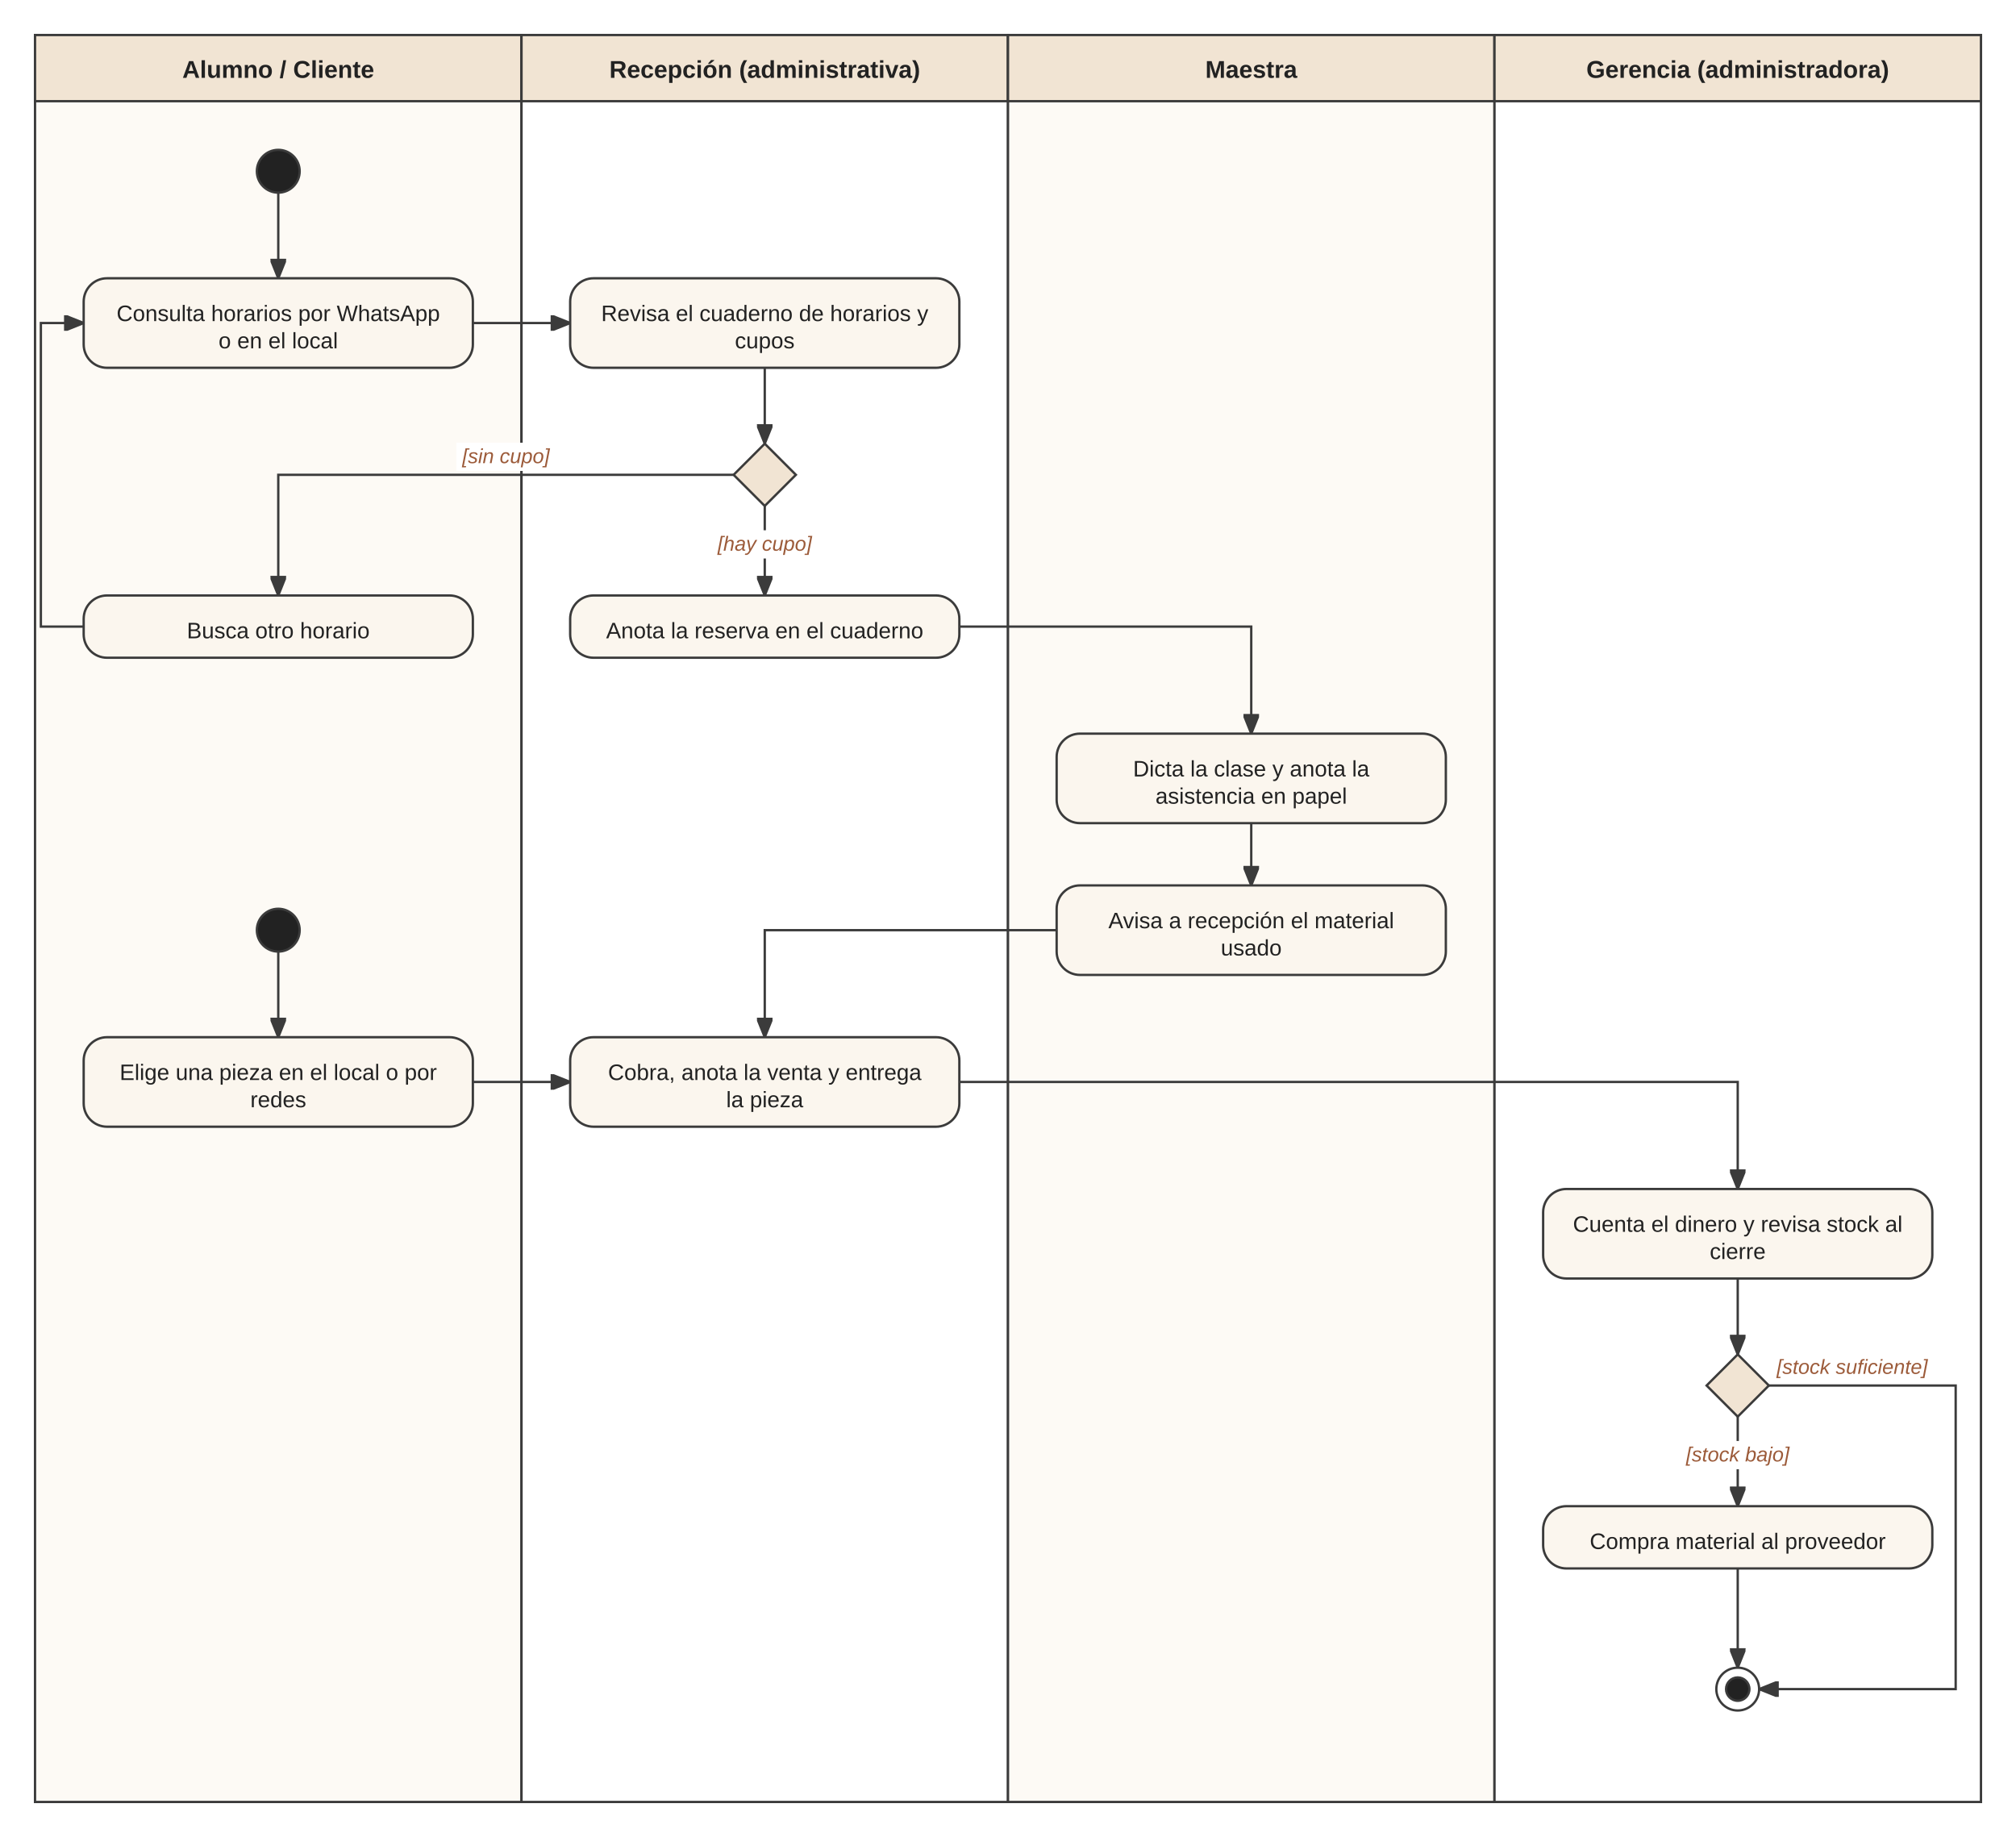
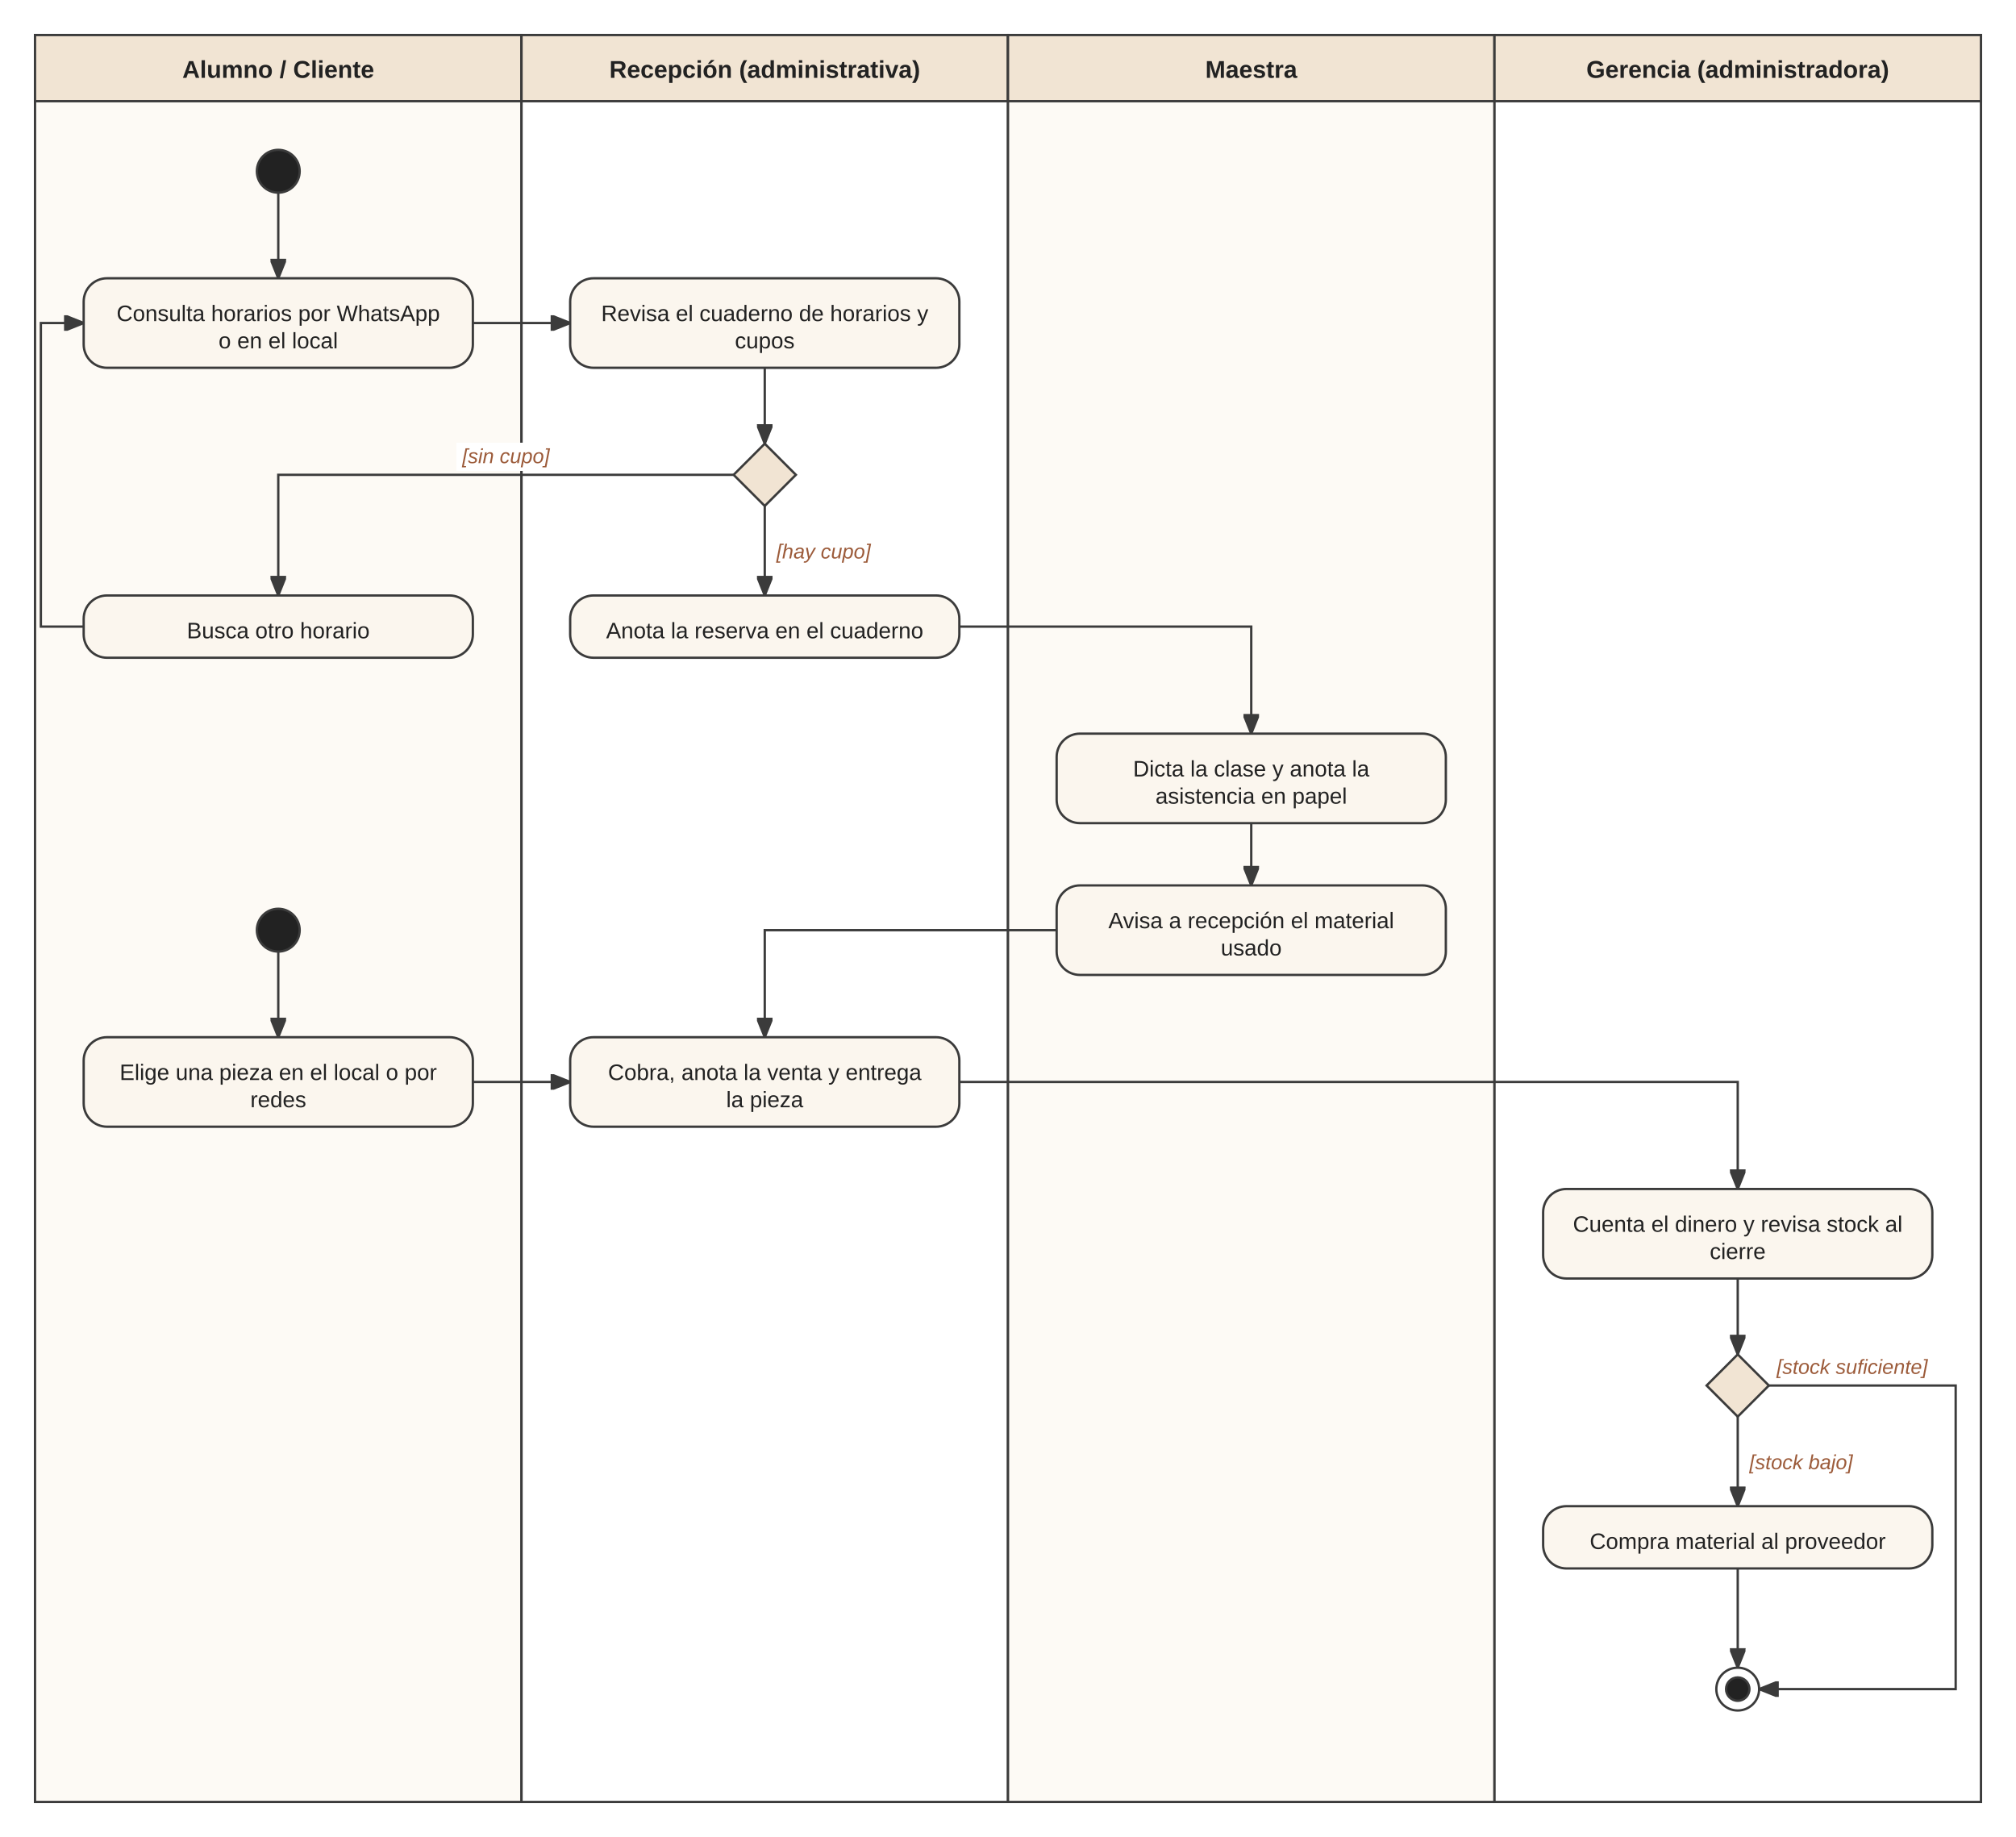
<svg xmlns="http://www.w3.org/2000/svg" width="1036" height="944" viewBox="-18.0 -18.0 1036.0 944.0">
  <defs>
    <marker id="llena" viewBox="0 0 10 8" refX="10" refY="4" markerWidth="10" markerHeight="8" markerUnits="userSpaceOnUse" orient="auto">
      <path d="M0,0 L10,4 L0,8 z" fill="#3b3b3b" stroke="#3b3b3b" stroke-width="1.2" />
    </marker>
    <marker id="llena_i" viewBox="0 0 10 8" refX="10" refY="4" markerWidth="10" markerHeight="8" markerUnits="userSpaceOnUse" orient="auto-start-reverse">
      <path d="M0,0 L10,4 L0,8 z" fill="#3b3b3b" stroke="#3b3b3b" stroke-width="1.2" />
    </marker>
    <marker id="abierta" viewBox="0 0 10 8" refX="10" refY="4" markerWidth="10" markerHeight="8" markerUnits="userSpaceOnUse" orient="auto">
      <path d="M0,0 L10,4 L0,8" fill="none" stroke="#3b3b3b" stroke-width="1.2" />
    </marker>
    <marker id="abierta_i" viewBox="0 0 10 8" refX="10" refY="4" markerWidth="10" markerHeight="8" markerUnits="userSpaceOnUse" orient="auto-start-reverse">
      <path d="M0,0 L10,4 L0,8" fill="none" stroke="#3b3b3b" stroke-width="1.2" />
    </marker>
    <marker id="triangulo" viewBox="0 0 14 12" refX="12" refY="6" markerWidth="12" markerHeight="12" markerUnits="userSpaceOnUse" orient="auto">
      <path d="M0,0 L12,6 L0,12 z" fill="white" stroke="#3b3b3b" stroke-width="1.2" />
    </marker>
    <marker id="triangulo_i" viewBox="0 0 14 12" refX="12" refY="6" markerWidth="12" markerHeight="12" markerUnits="userSpaceOnUse" orient="auto-start-reverse">
      <path d="M0,0 L12,6 L0,12 z" fill="white" stroke="#3b3b3b" stroke-width="1.2" />
    </marker>
    <marker id="rombo" viewBox="0 0 14 10" refX="14" refY="5" markerWidth="14" markerHeight="10" markerUnits="userSpaceOnUse" orient="auto">
      <path d="M0,5 L7,0 L14,5 L7,10 z" fill="white" stroke="#3b3b3b" stroke-width="1.2" />
    </marker>
    <marker id="rombo_i" viewBox="0 0 14 10" refX="0" refY="5" markerWidth="14" markerHeight="10" markerUnits="userSpaceOnUse" orient="auto-start-reverse">
      <path d="M0,5 L7,0 L14,5 L7,10 z" fill="white" stroke="#3b3b3b" stroke-width="1.2" />
    </marker>
    <marker id="rombo_lleno" viewBox="0 0 14 10" refX="14" refY="5" markerWidth="14" markerHeight="10" markerUnits="userSpaceOnUse" orient="auto">
      <path d="M0,5 L7,0 L14,5 L7,10 z" fill="#3b3b3b" stroke="#3b3b3b" stroke-width="1.2" />
    </marker>
    <marker id="rombo_lleno_i" viewBox="0 0 14 10" refX="0" refY="5" markerWidth="14" markerHeight="10" markerUnits="userSpaceOnUse" orient="auto-start-reverse">
      <path d="M0,5 L7,0 L14,5 L7,10 z" fill="#3b3b3b" stroke="#3b3b3b" stroke-width="1.2" />
    </marker>
  </defs>
  <rect x="-18.0" y="-18.0" width="1036.0" height="944.0" fill="white" />
  <rect x="0.0" y="0.0" width="250.0" height="908.0" rx="0" fill="#fdfaf5" stroke="#3b3b3b" stroke-width="1.2" />
  <rect x="0.0" y="0.0" width="250.0" height="34.0" rx="0" fill="#f1e4d3" stroke="#3b3b3b" stroke-width="1.2" />
  <text x="125.0" y="22.0" font-family="Arial, Helvetica, sans-serif" font-size="12.5" text-anchor="middle" fill="#222222" font-weight="bold">Alumno / Cliente</text>
  <rect x="250.0" y="0.0" width="250.0" height="908.0" rx="0" fill="white" stroke="#3b3b3b" stroke-width="1.2" />
  <rect x="250.0" y="0.0" width="250.0" height="34.0" rx="0" fill="#f1e4d3" stroke="#3b3b3b" stroke-width="1.2" />
  <text x="375.0" y="22.0" font-family="Arial, Helvetica, sans-serif" font-size="12.5" text-anchor="middle" fill="#222222" font-weight="bold">Recepción (administrativa)</text>
  <rect x="500.0" y="0.0" width="250.0" height="908.0" rx="0" fill="#fdfaf5" stroke="#3b3b3b" stroke-width="1.2" />
  <rect x="500.0" y="0.0" width="250.0" height="34.0" rx="0" fill="#f1e4d3" stroke="#3b3b3b" stroke-width="1.2" />
  <text x="625.0" y="22.0" font-family="Arial, Helvetica, sans-serif" font-size="12.5" text-anchor="middle" fill="#222222" font-weight="bold">Maestra</text>
  <rect x="750.0" y="0.0" width="250.0" height="908.0" rx="0" fill="white" stroke="#3b3b3b" stroke-width="1.2" />
  <rect x="750.0" y="0.0" width="250.0" height="34.0" rx="0" fill="#f1e4d3" stroke="#3b3b3b" stroke-width="1.2" />
  <text x="875.0" y="22.0" font-family="Arial, Helvetica, sans-serif" font-size="12.5" text-anchor="middle" fill="#222222" font-weight="bold">Gerencia (administradora)</text>
  <polyline points="125.0,81.0 125.0,125.0" fill="none" stroke="#3b3b3b" stroke-width="1.2" marker-end="url(#llena)" />
  <polyline points="225.0,148.0 275.0,148.0" fill="none" stroke="#3b3b3b" stroke-width="1.2" marker-end="url(#llena)" />
  <polyline points="375.0,171.0 375.0,210.0" fill="none" stroke="#3b3b3b" stroke-width="1.2" marker-end="url(#llena)" />
  <polyline points="375.0,242.0 375.0,288.0" fill="none" stroke="#3b3b3b" stroke-width="1.2" marker-end="url(#llena)" />
-   <rect x="347.5" y="254.5" width="55.0" height="14.5" fill="white" />
-   <text x="375.0" y="265.0" font-family="Arial, Helvetica, sans-serif" font-size="10.5" text-anchor="middle" fill="#9c5b3a" font-style="italic">[hay cupo]</text>
+   <rect x="379.0" y="258.5" width="55.0" height="14.5" fill="white" />
+   <text x="381.0" y="269.0" font-family="Arial, Helvetica, sans-serif" font-size="10.5" text-anchor="start" fill="#9c5b3a" font-style="italic">[hay cupo]</text>
  <polyline points="359.0,226.0 125.0,226.0 125.0,288.0" fill="none" stroke="#3b3b3b" stroke-width="1.2" marker-end="url(#llena)" />
  <rect x="216.5" y="209.5" width="51.0" height="14.5" fill="white" />
  <text x="242.0" y="220.0" font-family="Arial, Helvetica, sans-serif" font-size="10.5" text-anchor="middle" fill="#9c5b3a" font-style="italic">[sin cupo]</text>
  <polyline points="25.0,304.0 3.0,304.0 3.0,148.0 25.0,148.0" fill="none" stroke="#3b3b3b" stroke-width="1.2" marker-end="url(#llena)" />
  <polyline points="125.0,471.0 125.0,515.0" fill="none" stroke="#3b3b3b" stroke-width="1.2" marker-end="url(#llena)" />
  <polyline points="475.0,304.0 625.0,304.0 625.0,359.0" fill="none" stroke="#3b3b3b" stroke-width="1.2" marker-end="url(#llena)" />
  <polyline points="625.0,405.0 625.0,437.0" fill="none" stroke="#3b3b3b" stroke-width="1.2" marker-end="url(#llena)" />
  <polyline points="525.0,460.0 375.0,460.0 375.0,515.0" fill="none" stroke="#3b3b3b" stroke-width="1.2" marker-end="url(#llena)" />
  <polyline points="225.0,538.0 275.0,538.0" fill="none" stroke="#3b3b3b" stroke-width="1.2" marker-end="url(#llena)" />
  <polyline points="475.0,538.0 875.0,538.0 875.0,593.0" fill="none" stroke="#3b3b3b" stroke-width="1.2" marker-end="url(#llena)" />
  <polyline points="875.0,639.0 875.0,678.0" fill="none" stroke="#3b3b3b" stroke-width="1.2" marker-end="url(#llena)" />
  <polyline points="875.0,710.0 875.0,756.0" fill="none" stroke="#3b3b3b" stroke-width="1.2" marker-end="url(#llena)" />
-   <rect x="845.0" y="722.5" width="60.0" height="14.5" fill="white" />
-   <text x="875.0" y="733.0" font-family="Arial, Helvetica, sans-serif" font-size="10.5" text-anchor="middle" fill="#9c5b3a" font-style="italic">[stock bajo]</text>
+   <rect x="879.0" y="726.5" width="60.0" height="14.5" fill="white" />
+   <text x="881.0" y="737.0" font-family="Arial, Helvetica, sans-serif" font-size="10.5" text-anchor="start" fill="#9c5b3a" font-style="italic">[stock bajo]</text>
  <polyline points="891.0,694.0 987.0,694.0 987.0,850.0 886.0,850.0" fill="none" stroke="#3b3b3b" stroke-width="1.2" marker-end="url(#llena)" />
  <rect x="893.0" y="677.5" width="86.0" height="14.5" fill="white" />
  <text x="895.0" y="688.0" font-family="Arial, Helvetica, sans-serif" font-size="10.5" text-anchor="start" fill="#9c5b3a" font-style="italic">[stock suficiente]</text>
  <polyline points="875.0,788.0 875.0,839.0" fill="none" stroke="#3b3b3b" stroke-width="1.2" marker-end="url(#llena)" />
  <ellipse cx="125.0" cy="70.0" rx="11.0" ry="11.0" fill="#222222" stroke="#3b3b3b" stroke-width="1.2" />
  <rect x="25.0" y="125.0" width="200.0" height="46.0" rx="12" fill="#fbf6ee" stroke="#3b3b3b" stroke-width="1.2" />
  <text x="125.0" y="147.0" font-family="Arial, Helvetica, sans-serif" font-size="11.5" text-anchor="middle" fill="#222222">Consulta horarios por WhatsApp</text>
  <text x="125.0" y="161.0" font-family="Arial, Helvetica, sans-serif" font-size="11.5" text-anchor="middle" fill="#222222">o en el local</text>
  <rect x="275.0" y="125.0" width="200.0" height="46.0" rx="12" fill="#fbf6ee" stroke="#3b3b3b" stroke-width="1.2" />
  <text x="375.0" y="147.0" font-family="Arial, Helvetica, sans-serif" font-size="11.5" text-anchor="middle" fill="#222222">Revisa el cuaderno de horarios y</text>
  <text x="375.0" y="161.0" font-family="Arial, Helvetica, sans-serif" font-size="11.5" text-anchor="middle" fill="#222222">cupos</text>
  <polygon points="375.0,210.0 391.0,226.0 375.0,242.0 359.0,226.0" fill="#f1e4d3" stroke="#3b3b3b" stroke-width="1.2" />
  <rect x="275.0" y="288.0" width="200.0" height="32.0" rx="12" fill="#fbf6ee" stroke="#3b3b3b" stroke-width="1.2" />
  <text x="375.0" y="310.0" font-family="Arial, Helvetica, sans-serif" font-size="11.5" text-anchor="middle" fill="#222222">Anota la reserva en el cuaderno</text>
  <rect x="25.0" y="288.0" width="200.0" height="32.0" rx="12" fill="#fbf6ee" stroke="#3b3b3b" stroke-width="1.2" />
  <text x="125.0" y="310.0" font-family="Arial, Helvetica, sans-serif" font-size="11.5" text-anchor="middle" fill="#222222">Busca otro horario</text>
  <rect x="525.0" y="359.0" width="200.0" height="46.0" rx="12" fill="#fbf6ee" stroke="#3b3b3b" stroke-width="1.2" />
  <text x="625.0" y="381.0" font-family="Arial, Helvetica, sans-serif" font-size="11.5" text-anchor="middle" fill="#222222">Dicta la clase y anota la</text>
  <text x="625.0" y="395.0" font-family="Arial, Helvetica, sans-serif" font-size="11.5" text-anchor="middle" fill="#222222">asistencia en papel</text>
  <rect x="525.0" y="437.0" width="200.0" height="46.0" rx="12" fill="#fbf6ee" stroke="#3b3b3b" stroke-width="1.2" />
  <text x="625.0" y="459.0" font-family="Arial, Helvetica, sans-serif" font-size="11.5" text-anchor="middle" fill="#222222">Avisa a recepción el material</text>
  <text x="625.0" y="473.0" font-family="Arial, Helvetica, sans-serif" font-size="11.5" text-anchor="middle" fill="#222222">usado</text>
  <ellipse cx="125.0" cy="460.0" rx="11.0" ry="11.0" fill="#222222" stroke="#3b3b3b" stroke-width="1.2" />
  <rect x="25.0" y="515.0" width="200.0" height="46.0" rx="12" fill="#fbf6ee" stroke="#3b3b3b" stroke-width="1.2" />
  <text x="125.0" y="537.0" font-family="Arial, Helvetica, sans-serif" font-size="11.5" text-anchor="middle" fill="#222222">Elige una pieza en el local o por</text>
  <text x="125.0" y="551.0" font-family="Arial, Helvetica, sans-serif" font-size="11.5" text-anchor="middle" fill="#222222">redes</text>
  <rect x="275.0" y="515.0" width="200.0" height="46.0" rx="12" fill="#fbf6ee" stroke="#3b3b3b" stroke-width="1.2" />
  <text x="375.0" y="537.0" font-family="Arial, Helvetica, sans-serif" font-size="11.5" text-anchor="middle" fill="#222222">Cobra, anota la venta y entrega</text>
  <text x="375.0" y="551.0" font-family="Arial, Helvetica, sans-serif" font-size="11.5" text-anchor="middle" fill="#222222">la pieza</text>
  <rect x="775.0" y="593.0" width="200.0" height="46.0" rx="12" fill="#fbf6ee" stroke="#3b3b3b" stroke-width="1.2" />
  <text x="875.0" y="615.0" font-family="Arial, Helvetica, sans-serif" font-size="11.5" text-anchor="middle" fill="#222222">Cuenta el dinero y revisa stock al</text>
  <text x="875.0" y="629.0" font-family="Arial, Helvetica, sans-serif" font-size="11.5" text-anchor="middle" fill="#222222">cierre</text>
  <polygon points="875.0,678.0 891.0,694.0 875.0,710.0 859.0,694.0" fill="#f1e4d3" stroke="#3b3b3b" stroke-width="1.2" />
  <rect x="775.0" y="756.0" width="200.0" height="32.0" rx="12" fill="#fbf6ee" stroke="#3b3b3b" stroke-width="1.2" />
  <text x="875.0" y="778.0" font-family="Arial, Helvetica, sans-serif" font-size="11.5" text-anchor="middle" fill="#222222">Compra material al proveedor</text>
  <ellipse cx="875.0" cy="850.0" rx="11.0" ry="11.0" fill="white" stroke="#3b3b3b" stroke-width="1.2" />
  <ellipse cx="875.0" cy="850.0" rx="6.0" ry="6.0" fill="#222222" stroke="#3b3b3b" stroke-width="1.2" />
</svg>
